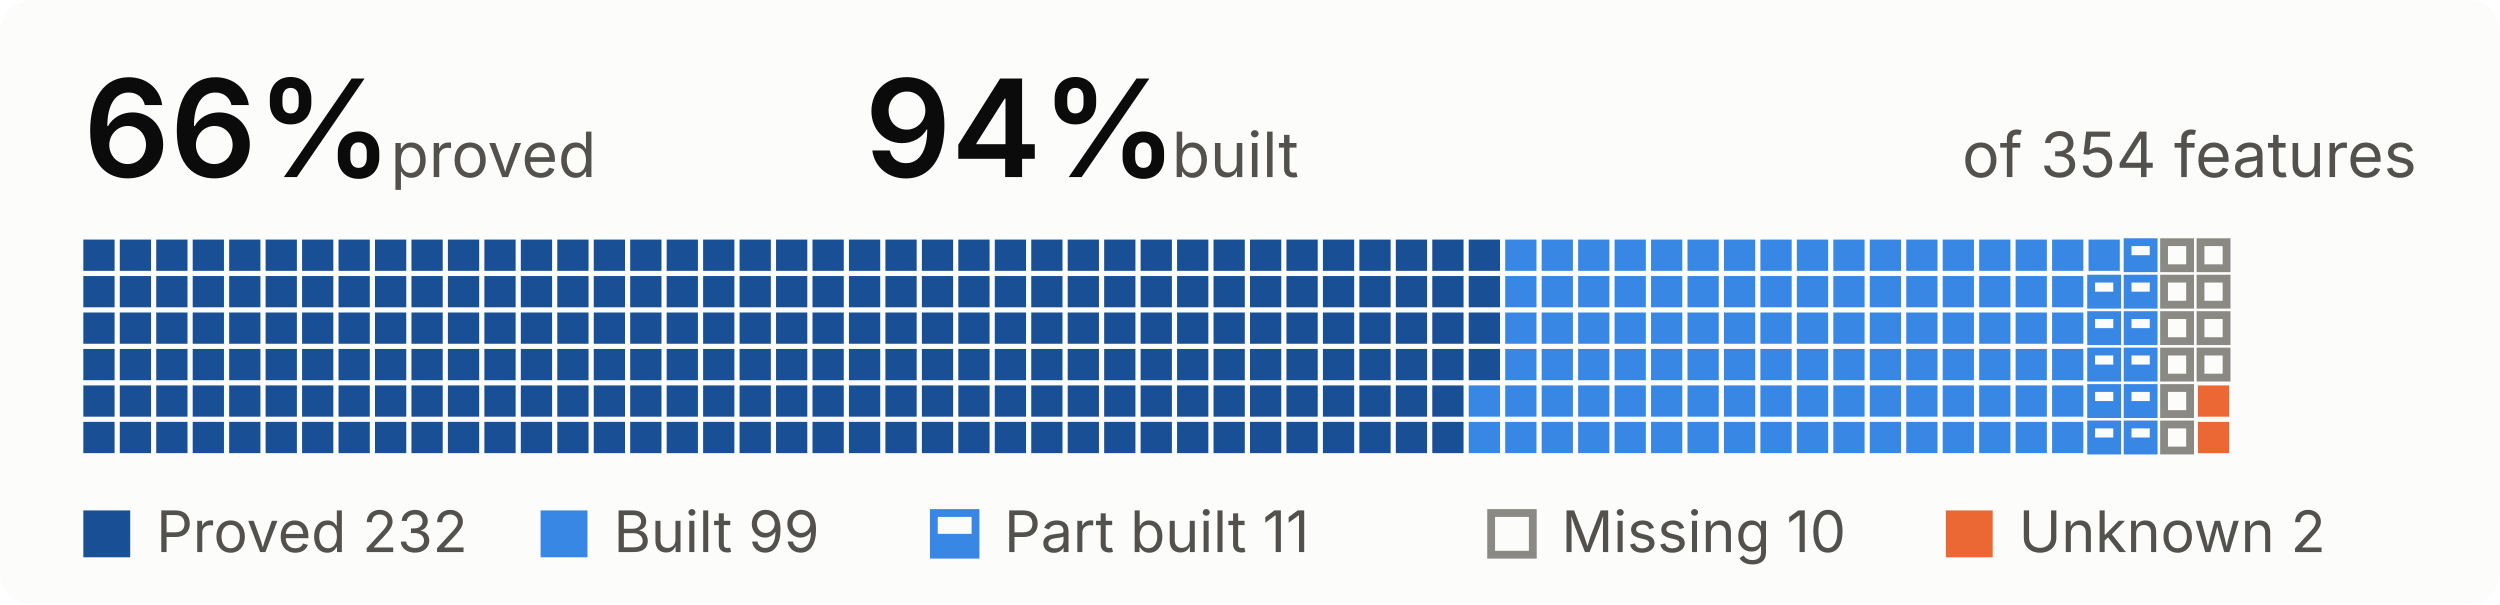
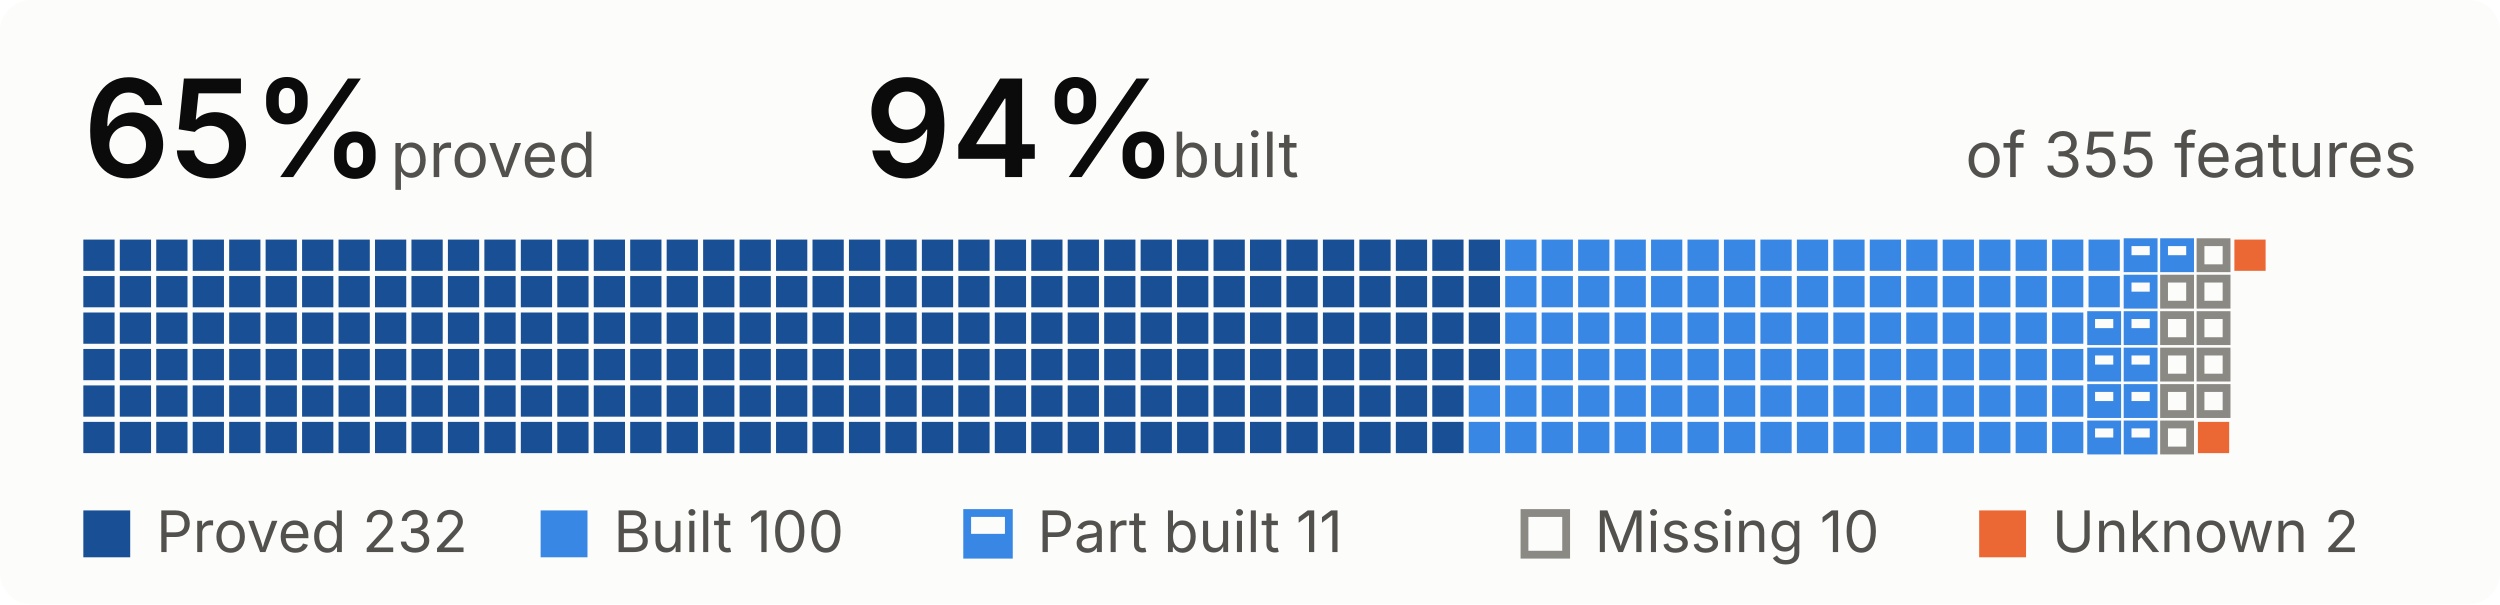
- <svg xmlns="http://www.w3.org/2000/svg" width="480" height="116" viewBox="0 0 480 116" role="img" aria-label="66 percent proved, 94 percent built, of 354 features">
+ <svg xmlns="http://www.w3.org/2000/svg" width="480" height="116" viewBox="0 0 480 116" role="img" aria-label="65 percent proved, 94 percent built, of 355 features">
  <style>
.bg{fill:#fcfcfb}.t{fill:#0b0b0b}.s{fill:#52514e}.rule{fill:#e1e0d9}
.proved{fill:#184f95}.built{fill:#3987e5}.unknown{fill:#eb6834}
.part-o{fill:none;stroke:#3987e5;stroke-width:1.5}.part-f{fill:#3987e5}
.missing{fill:none;stroke:#8a8984;stroke-width:1.5}
.pass{fill:#184f95}.fail{fill:#eb6834}.none{fill:none;stroke:#8a8984;stroke-width:1.5}
@media (prefers-color-scheme:dark){
.bg{fill:#1a1a19}.t{fill:#f0efec}.s{fill:#c3c2b7}.rule{fill:#383835}
.proved{fill:#86b6ef}.built{fill:#3987e5}.unknown{fill:#d95926}
.part-o{stroke:#3987e5}.part-f{fill:#3987e5}
.missing{stroke:#8d8c85}
.pass{fill:#86b6ef}.fail{fill:#d95926}.none{stroke:#8d8c85}
}
text{font-family:system-ui,-apple-system,"Segoe UI",sans-serif;font-size:12px}
.big{font-size:26px;font-weight:600}.b{font-weight:600}.xs{font-size:11px}
</style>
  <rect width="480" height="116" rx="6" class="bg" />
-   <text x="16.0" y="34.0" class="t big">66%</text>
+   <text x="16.0" y="34.0" class="t big">65%</text>
  <text x="75.0" y="34.0" class="s">proved</text>
  <text x="166.0" y="34.0" class="t big">94%</text>
  <text x="225.0" y="34.0" class="s">built</text>
-   <text x="464.0" y="34.0" class="s" text-anchor="end">of 354 features</text>
+   <text x="464.0" y="34.0" class="s" text-anchor="end">of 355 features</text>
  <rect x="16.0" y="46.0" width="6" height="6" class="proved" />
  <rect x="16.0" y="53.0" width="6" height="6" class="proved" />
  <rect x="16.0" y="60.0" width="6" height="6" class="proved" />
  <rect x="16.0" y="67.0" width="6" height="6" class="proved" />
  <rect x="16.0" y="74.0" width="6" height="6" class="proved" />
  <rect x="16.0" y="81.0" width="6" height="6" class="proved" />
  <rect x="23.0" y="46.0" width="6" height="6" class="proved" />
  <rect x="23.0" y="53.0" width="6" height="6" class="proved" />
  <rect x="23.0" y="60.0" width="6" height="6" class="proved" />
  <rect x="23.0" y="67.0" width="6" height="6" class="proved" />
  <rect x="23.0" y="74.0" width="6" height="6" class="proved" />
  <rect x="23.0" y="81.0" width="6" height="6" class="proved" />
  <rect x="30.0" y="46.0" width="6" height="6" class="proved" />
  <rect x="30.0" y="53.0" width="6" height="6" class="proved" />
  <rect x="30.0" y="60.0" width="6" height="6" class="proved" />
  <rect x="30.0" y="67.0" width="6" height="6" class="proved" />
  <rect x="30.0" y="74.0" width="6" height="6" class="proved" />
  <rect x="30.0" y="81.0" width="6" height="6" class="proved" />
  <rect x="37.0" y="46.0" width="6" height="6" class="proved" />
  <rect x="37.0" y="53.0" width="6" height="6" class="proved" />
  <rect x="37.0" y="60.0" width="6" height="6" class="proved" />
  <rect x="37.0" y="67.0" width="6" height="6" class="proved" />
  <rect x="37.0" y="74.0" width="6" height="6" class="proved" />
  <rect x="37.0" y="81.0" width="6" height="6" class="proved" />
  <rect x="44.0" y="46.0" width="6" height="6" class="proved" />
  <rect x="44.0" y="53.0" width="6" height="6" class="proved" />
  <rect x="44.0" y="60.0" width="6" height="6" class="proved" />
  <rect x="44.0" y="67.0" width="6" height="6" class="proved" />
  <rect x="44.0" y="74.0" width="6" height="6" class="proved" />
  <rect x="44.0" y="81.0" width="6" height="6" class="proved" />
  <rect x="51.0" y="46.0" width="6" height="6" class="proved" />
  <rect x="51.0" y="53.0" width="6" height="6" class="proved" />
  <rect x="51.0" y="60.0" width="6" height="6" class="proved" />
  <rect x="51.0" y="67.0" width="6" height="6" class="proved" />
  <rect x="51.0" y="74.0" width="6" height="6" class="proved" />
  <rect x="51.0" y="81.0" width="6" height="6" class="proved" />
  <rect x="58.0" y="46.0" width="6" height="6" class="proved" />
  <rect x="58.0" y="53.0" width="6" height="6" class="proved" />
  <rect x="58.0" y="60.0" width="6" height="6" class="proved" />
  <rect x="58.0" y="67.0" width="6" height="6" class="proved" />
  <rect x="58.0" y="74.0" width="6" height="6" class="proved" />
  <rect x="58.0" y="81.0" width="6" height="6" class="proved" />
  <rect x="65.0" y="46.0" width="6" height="6" class="proved" />
  <rect x="65.0" y="53.0" width="6" height="6" class="proved" />
  <rect x="65.0" y="60.0" width="6" height="6" class="proved" />
  <rect x="65.0" y="67.0" width="6" height="6" class="proved" />
  <rect x="65.0" y="74.0" width="6" height="6" class="proved" />
  <rect x="65.0" y="81.0" width="6" height="6" class="proved" />
  <rect x="72.0" y="46.0" width="6" height="6" class="proved" />
  <rect x="72.0" y="53.0" width="6" height="6" class="proved" />
  <rect x="72.0" y="60.0" width="6" height="6" class="proved" />
  <rect x="72.0" y="67.0" width="6" height="6" class="proved" />
  <rect x="72.0" y="74.0" width="6" height="6" class="proved" />
  <rect x="72.0" y="81.0" width="6" height="6" class="proved" />
  <rect x="79.0" y="46.0" width="6" height="6" class="proved" />
  <rect x="79.0" y="53.0" width="6" height="6" class="proved" />
  <rect x="79.0" y="60.0" width="6" height="6" class="proved" />
  <rect x="79.0" y="67.0" width="6" height="6" class="proved" />
  <rect x="79.0" y="74.0" width="6" height="6" class="proved" />
  <rect x="79.0" y="81.0" width="6" height="6" class="proved" />
  <rect x="86.0" y="46.0" width="6" height="6" class="proved" />
  <rect x="86.0" y="53.0" width="6" height="6" class="proved" />
  <rect x="86.0" y="60.0" width="6" height="6" class="proved" />
  <rect x="86.0" y="67.0" width="6" height="6" class="proved" />
  <rect x="86.0" y="74.0" width="6" height="6" class="proved" />
  <rect x="86.0" y="81.0" width="6" height="6" class="proved" />
  <rect x="93.0" y="46.0" width="6" height="6" class="proved" />
  <rect x="93.0" y="53.0" width="6" height="6" class="proved" />
  <rect x="93.0" y="60.0" width="6" height="6" class="proved" />
  <rect x="93.0" y="67.0" width="6" height="6" class="proved" />
  <rect x="93.0" y="74.0" width="6" height="6" class="proved" />
  <rect x="93.0" y="81.0" width="6" height="6" class="proved" />
  <rect x="100.0" y="46.0" width="6" height="6" class="proved" />
  <rect x="100.0" y="53.0" width="6" height="6" class="proved" />
  <rect x="100.0" y="60.0" width="6" height="6" class="proved" />
  <rect x="100.0" y="67.0" width="6" height="6" class="proved" />
  <rect x="100.0" y="74.0" width="6" height="6" class="proved" />
  <rect x="100.0" y="81.0" width="6" height="6" class="proved" />
  <rect x="107.0" y="46.0" width="6" height="6" class="proved" />
  <rect x="107.0" y="53.0" width="6" height="6" class="proved" />
  <rect x="107.0" y="60.0" width="6" height="6" class="proved" />
  <rect x="107.0" y="67.0" width="6" height="6" class="proved" />
  <rect x="107.0" y="74.0" width="6" height="6" class="proved" />
  <rect x="107.0" y="81.0" width="6" height="6" class="proved" />
  <rect x="114.0" y="46.0" width="6" height="6" class="proved" />
  <rect x="114.0" y="53.0" width="6" height="6" class="proved" />
  <rect x="114.0" y="60.0" width="6" height="6" class="proved" />
  <rect x="114.0" y="67.0" width="6" height="6" class="proved" />
  <rect x="114.0" y="74.0" width="6" height="6" class="proved" />
  <rect x="114.0" y="81.0" width="6" height="6" class="proved" />
  <rect x="121.0" y="46.0" width="6" height="6" class="proved" />
  <rect x="121.0" y="53.0" width="6" height="6" class="proved" />
  <rect x="121.0" y="60.0" width="6" height="6" class="proved" />
  <rect x="121.0" y="67.0" width="6" height="6" class="proved" />
  <rect x="121.0" y="74.0" width="6" height="6" class="proved" />
  <rect x="121.0" y="81.0" width="6" height="6" class="proved" />
  <rect x="128.0" y="46.0" width="6" height="6" class="proved" />
  <rect x="128.0" y="53.0" width="6" height="6" class="proved" />
  <rect x="128.0" y="60.0" width="6" height="6" class="proved" />
  <rect x="128.0" y="67.0" width="6" height="6" class="proved" />
  <rect x="128.0" y="74.0" width="6" height="6" class="proved" />
  <rect x="128.0" y="81.0" width="6" height="6" class="proved" />
  <rect x="135.0" y="46.0" width="6" height="6" class="proved" />
  <rect x="135.0" y="53.0" width="6" height="6" class="proved" />
  <rect x="135.0" y="60.0" width="6" height="6" class="proved" />
  <rect x="135.0" y="67.0" width="6" height="6" class="proved" />
  <rect x="135.0" y="74.0" width="6" height="6" class="proved" />
  <rect x="135.0" y="81.0" width="6" height="6" class="proved" />
  <rect x="142.0" y="46.0" width="6" height="6" class="proved" />
  <rect x="142.0" y="53.0" width="6" height="6" class="proved" />
  <rect x="142.0" y="60.0" width="6" height="6" class="proved" />
  <rect x="142.0" y="67.0" width="6" height="6" class="proved" />
  <rect x="142.0" y="74.0" width="6" height="6" class="proved" />
  <rect x="142.0" y="81.0" width="6" height="6" class="proved" />
  <rect x="149.0" y="46.0" width="6" height="6" class="proved" />
  <rect x="149.0" y="53.0" width="6" height="6" class="proved" />
  <rect x="149.0" y="60.0" width="6" height="6" class="proved" />
  <rect x="149.0" y="67.0" width="6" height="6" class="proved" />
  <rect x="149.0" y="74.0" width="6" height="6" class="proved" />
  <rect x="149.0" y="81.0" width="6" height="6" class="proved" />
  <rect x="156.0" y="46.0" width="6" height="6" class="proved" />
  <rect x="156.0" y="53.0" width="6" height="6" class="proved" />
  <rect x="156.0" y="60.0" width="6" height="6" class="proved" />
  <rect x="156.0" y="67.0" width="6" height="6" class="proved" />
  <rect x="156.0" y="74.0" width="6" height="6" class="proved" />
  <rect x="156.0" y="81.0" width="6" height="6" class="proved" />
  <rect x="163.0" y="46.0" width="6" height="6" class="proved" />
  <rect x="163.0" y="53.0" width="6" height="6" class="proved" />
  <rect x="163.0" y="60.0" width="6" height="6" class="proved" />
  <rect x="163.0" y="67.0" width="6" height="6" class="proved" />
  <rect x="163.0" y="74.0" width="6" height="6" class="proved" />
  <rect x="163.0" y="81.0" width="6" height="6" class="proved" />
  <rect x="170.0" y="46.0" width="6" height="6" class="proved" />
  <rect x="170.0" y="53.0" width="6" height="6" class="proved" />
  <rect x="170.0" y="60.0" width="6" height="6" class="proved" />
  <rect x="170.0" y="67.0" width="6" height="6" class="proved" />
  <rect x="170.0" y="74.0" width="6" height="6" class="proved" />
  <rect x="170.0" y="81.0" width="6" height="6" class="proved" />
  <rect x="177.0" y="46.0" width="6" height="6" class="proved" />
  <rect x="177.0" y="53.0" width="6" height="6" class="proved" />
  <rect x="177.0" y="60.0" width="6" height="6" class="proved" />
  <rect x="177.0" y="67.0" width="6" height="6" class="proved" />
  <rect x="177.0" y="74.0" width="6" height="6" class="proved" />
  <rect x="177.0" y="81.0" width="6" height="6" class="proved" />
  <rect x="184.0" y="46.0" width="6" height="6" class="proved" />
  <rect x="184.0" y="53.0" width="6" height="6" class="proved" />
  <rect x="184.0" y="60.0" width="6" height="6" class="proved" />
  <rect x="184.0" y="67.0" width="6" height="6" class="proved" />
  <rect x="184.0" y="74.0" width="6" height="6" class="proved" />
  <rect x="184.0" y="81.0" width="6" height="6" class="proved" />
  <rect x="191.0" y="46.0" width="6" height="6" class="proved" />
  <rect x="191.0" y="53.0" width="6" height="6" class="proved" />
  <rect x="191.0" y="60.0" width="6" height="6" class="proved" />
  <rect x="191.0" y="67.0" width="6" height="6" class="proved" />
  <rect x="191.0" y="74.0" width="6" height="6" class="proved" />
  <rect x="191.0" y="81.0" width="6" height="6" class="proved" />
  <rect x="198.0" y="46.0" width="6" height="6" class="proved" />
  <rect x="198.0" y="53.0" width="6" height="6" class="proved" />
  <rect x="198.0" y="60.0" width="6" height="6" class="proved" />
  <rect x="198.0" y="67.0" width="6" height="6" class="proved" />
  <rect x="198.0" y="74.0" width="6" height="6" class="proved" />
  <rect x="198.0" y="81.0" width="6" height="6" class="proved" />
  <rect x="205.0" y="46.0" width="6" height="6" class="proved" />
  <rect x="205.0" y="53.0" width="6" height="6" class="proved" />
  <rect x="205.0" y="60.0" width="6" height="6" class="proved" />
  <rect x="205.0" y="67.0" width="6" height="6" class="proved" />
  <rect x="205.0" y="74.0" width="6" height="6" class="proved" />
  <rect x="205.0" y="81.0" width="6" height="6" class="proved" />
  <rect x="212.0" y="46.0" width="6" height="6" class="proved" />
  <rect x="212.0" y="53.0" width="6" height="6" class="proved" />
  <rect x="212.0" y="60.0" width="6" height="6" class="proved" />
  <rect x="212.0" y="67.0" width="6" height="6" class="proved" />
  <rect x="212.0" y="74.0" width="6" height="6" class="proved" />
  <rect x="212.0" y="81.0" width="6" height="6" class="proved" />
  <rect x="219.0" y="46.0" width="6" height="6" class="proved" />
  <rect x="219.0" y="53.0" width="6" height="6" class="proved" />
  <rect x="219.0" y="60.0" width="6" height="6" class="proved" />
  <rect x="219.0" y="67.0" width="6" height="6" class="proved" />
  <rect x="219.0" y="74.0" width="6" height="6" class="proved" />
  <rect x="219.0" y="81.0" width="6" height="6" class="proved" />
  <rect x="226.0" y="46.0" width="6" height="6" class="proved" />
  <rect x="226.0" y="53.0" width="6" height="6" class="proved" />
  <rect x="226.0" y="60.0" width="6" height="6" class="proved" />
  <rect x="226.0" y="67.0" width="6" height="6" class="proved" />
  <rect x="226.0" y="74.0" width="6" height="6" class="proved" />
  <rect x="226.0" y="81.0" width="6" height="6" class="proved" />
  <rect x="233.0" y="46.0" width="6" height="6" class="proved" />
  <rect x="233.0" y="53.0" width="6" height="6" class="proved" />
  <rect x="233.0" y="60.0" width="6" height="6" class="proved" />
  <rect x="233.0" y="67.0" width="6" height="6" class="proved" />
  <rect x="233.0" y="74.0" width="6" height="6" class="proved" />
  <rect x="233.0" y="81.0" width="6" height="6" class="proved" />
  <rect x="240.0" y="46.0" width="6" height="6" class="proved" />
  <rect x="240.0" y="53.0" width="6" height="6" class="proved" />
  <rect x="240.0" y="60.0" width="6" height="6" class="proved" />
  <rect x="240.0" y="67.0" width="6" height="6" class="proved" />
  <rect x="240.0" y="74.0" width="6" height="6" class="proved" />
  <rect x="240.0" y="81.0" width="6" height="6" class="proved" />
  <rect x="247.0" y="46.0" width="6" height="6" class="proved" />
  <rect x="247.0" y="53.0" width="6" height="6" class="proved" />
  <rect x="247.0" y="60.0" width="6" height="6" class="proved" />
  <rect x="247.0" y="67.0" width="6" height="6" class="proved" />
  <rect x="247.0" y="74.0" width="6" height="6" class="proved" />
  <rect x="247.0" y="81.0" width="6" height="6" class="proved" />
  <rect x="254.0" y="46.0" width="6" height="6" class="proved" />
  <rect x="254.0" y="53.0" width="6" height="6" class="proved" />
  <rect x="254.0" y="60.0" width="6" height="6" class="proved" />
  <rect x="254.0" y="67.0" width="6" height="6" class="proved" />
  <rect x="254.0" y="74.0" width="6" height="6" class="proved" />
  <rect x="254.0" y="81.0" width="6" height="6" class="proved" />
  <rect x="261.0" y="46.0" width="6" height="6" class="proved" />
  <rect x="261.0" y="53.0" width="6" height="6" class="proved" />
  <rect x="261.0" y="60.0" width="6" height="6" class="proved" />
  <rect x="261.0" y="67.0" width="6" height="6" class="proved" />
  <rect x="261.0" y="74.0" width="6" height="6" class="proved" />
  <rect x="261.0" y="81.0" width="6" height="6" class="proved" />
  <rect x="268.0" y="46.0" width="6" height="6" class="proved" />
  <rect x="268.0" y="53.0" width="6" height="6" class="proved" />
  <rect x="268.0" y="60.0" width="6" height="6" class="proved" />
  <rect x="268.0" y="67.0" width="6" height="6" class="proved" />
  <rect x="268.0" y="74.0" width="6" height="6" class="proved" />
  <rect x="268.0" y="81.0" width="6" height="6" class="proved" />
  <rect x="275.0" y="46.0" width="6" height="6" class="proved" />
  <rect x="275.0" y="53.0" width="6" height="6" class="proved" />
  <rect x="275.0" y="60.0" width="6" height="6" class="proved" />
  <rect x="275.0" y="67.0" width="6" height="6" class="proved" />
  <rect x="275.0" y="74.0" width="6" height="6" class="proved" />
  <rect x="275.0" y="81.0" width="6" height="6" class="proved" />
  <rect x="282.0" y="46.0" width="6" height="6" class="proved" />
  <rect x="282.0" y="53.0" width="6" height="6" class="proved" />
  <rect x="282.0" y="60.0" width="6" height="6" class="proved" />
  <rect x="282.0" y="67.0" width="6" height="6" class="proved" />
  <rect x="282.0" y="74.0" width="6" height="6" class="built" />
  <rect x="282.0" y="81.0" width="6" height="6" class="built" />
  <rect x="289.0" y="46.0" width="6" height="6" class="built" />
  <rect x="289.0" y="53.0" width="6" height="6" class="built" />
  <rect x="289.0" y="60.0" width="6" height="6" class="built" />
  <rect x="289.0" y="67.0" width="6" height="6" class="built" />
  <rect x="289.0" y="74.0" width="6" height="6" class="built" />
  <rect x="289.0" y="81.0" width="6" height="6" class="built" />
  <rect x="296.0" y="46.0" width="6" height="6" class="built" />
  <rect x="296.0" y="53.0" width="6" height="6" class="built" />
  <rect x="296.0" y="60.0" width="6" height="6" class="built" />
  <rect x="296.0" y="67.0" width="6" height="6" class="built" />
  <rect x="296.0" y="74.0" width="6" height="6" class="built" />
  <rect x="296.0" y="81.0" width="6" height="6" class="built" />
  <rect x="303.0" y="46.0" width="6" height="6" class="built" />
  <rect x="303.0" y="53.0" width="6" height="6" class="built" />
  <rect x="303.0" y="60.0" width="6" height="6" class="built" />
  <rect x="303.0" y="67.0" width="6" height="6" class="built" />
  <rect x="303.0" y="74.0" width="6" height="6" class="built" />
  <rect x="303.0" y="81.0" width="6" height="6" class="built" />
  <rect x="310.0" y="46.0" width="6" height="6" class="built" />
  <rect x="310.0" y="53.0" width="6" height="6" class="built" />
  <rect x="310.0" y="60.0" width="6" height="6" class="built" />
  <rect x="310.0" y="67.0" width="6" height="6" class="built" />
  <rect x="310.0" y="74.0" width="6" height="6" class="built" />
  <rect x="310.0" y="81.0" width="6" height="6" class="built" />
  <rect x="317.0" y="46.0" width="6" height="6" class="built" />
  <rect x="317.0" y="53.0" width="6" height="6" class="built" />
  <rect x="317.0" y="60.0" width="6" height="6" class="built" />
  <rect x="317.0" y="67.0" width="6" height="6" class="built" />
  <rect x="317.0" y="74.0" width="6" height="6" class="built" />
  <rect x="317.0" y="81.0" width="6" height="6" class="built" />
  <rect x="324.0" y="46.0" width="6" height="6" class="built" />
  <rect x="324.0" y="53.0" width="6" height="6" class="built" />
  <rect x="324.0" y="60.0" width="6" height="6" class="built" />
  <rect x="324.0" y="67.0" width="6" height="6" class="built" />
  <rect x="324.0" y="74.0" width="6" height="6" class="built" />
  <rect x="324.0" y="81.0" width="6" height="6" class="built" />
  <rect x="331.0" y="46.0" width="6" height="6" class="built" />
  <rect x="331.0" y="53.0" width="6" height="6" class="built" />
  <rect x="331.0" y="60.0" width="6" height="6" class="built" />
  <rect x="331.0" y="67.0" width="6" height="6" class="built" />
  <rect x="331.0" y="74.0" width="6" height="6" class="built" />
  <rect x="331.0" y="81.0" width="6" height="6" class="built" />
  <rect x="338.0" y="46.0" width="6" height="6" class="built" />
  <rect x="338.0" y="53.0" width="6" height="6" class="built" />
  <rect x="338.0" y="60.0" width="6" height="6" class="built" />
  <rect x="338.0" y="67.0" width="6" height="6" class="built" />
  <rect x="338.0" y="74.0" width="6" height="6" class="built" />
  <rect x="338.0" y="81.0" width="6" height="6" class="built" />
  <rect x="345.0" y="46.0" width="6" height="6" class="built" />
  <rect x="345.0" y="53.0" width="6" height="6" class="built" />
  <rect x="345.0" y="60.0" width="6" height="6" class="built" />
  <rect x="345.0" y="67.0" width="6" height="6" class="built" />
  <rect x="345.0" y="74.0" width="6" height="6" class="built" />
  <rect x="345.0" y="81.0" width="6" height="6" class="built" />
  <rect x="352.0" y="46.0" width="6" height="6" class="built" />
  <rect x="352.0" y="53.0" width="6" height="6" class="built" />
  <rect x="352.0" y="60.0" width="6" height="6" class="built" />
  <rect x="352.0" y="67.0" width="6" height="6" class="built" />
  <rect x="352.0" y="74.0" width="6" height="6" class="built" />
  <rect x="352.0" y="81.0" width="6" height="6" class="built" />
  <rect x="359.0" y="46.0" width="6" height="6" class="built" />
  <rect x="359.0" y="53.0" width="6" height="6" class="built" />
  <rect x="359.0" y="60.0" width="6" height="6" class="built" />
  <rect x="359.0" y="67.0" width="6" height="6" class="built" />
  <rect x="359.0" y="74.0" width="6" height="6" class="built" />
  <rect x="359.0" y="81.0" width="6" height="6" class="built" />
  <rect x="366.0" y="46.0" width="6" height="6" class="built" />
  <rect x="366.0" y="53.0" width="6" height="6" class="built" />
  <rect x="366.0" y="60.0" width="6" height="6" class="built" />
  <rect x="366.0" y="67.0" width="6" height="6" class="built" />
  <rect x="366.0" y="74.0" width="6" height="6" class="built" />
  <rect x="366.0" y="81.0" width="6" height="6" class="built" />
  <rect x="373.0" y="46.0" width="6" height="6" class="built" />
  <rect x="373.0" y="53.0" width="6" height="6" class="built" />
  <rect x="373.0" y="60.0" width="6" height="6" class="built" />
  <rect x="373.0" y="67.0" width="6" height="6" class="built" />
  <rect x="373.0" y="74.0" width="6" height="6" class="built" />
  <rect x="373.0" y="81.0" width="6" height="6" class="built" />
  <rect x="380.0" y="46.0" width="6" height="6" class="built" />
  <rect x="380.0" y="53.0" width="6" height="6" class="built" />
  <rect x="380.0" y="60.0" width="6" height="6" class="built" />
  <rect x="380.0" y="67.0" width="6" height="6" class="built" />
  <rect x="380.0" y="74.0" width="6" height="6" class="built" />
  <rect x="380.0" y="81.0" width="6" height="6" class="built" />
  <rect x="387.0" y="46.0" width="6" height="6" class="built" />
  <rect x="387.0" y="53.0" width="6" height="6" class="built" />
  <rect x="387.0" y="60.0" width="6" height="6" class="built" />
  <rect x="387.0" y="67.0" width="6" height="6" class="built" />
  <rect x="387.0" y="74.0" width="6" height="6" class="built" />
  <rect x="387.0" y="81.0" width="6" height="6" class="built" />
  <rect x="394.0" y="46.0" width="6" height="6" class="built" />
  <rect x="394.0" y="53.0" width="6" height="6" class="built" />
  <rect x="394.0" y="60.0" width="6" height="6" class="built" />
  <rect x="394.0" y="67.0" width="6" height="6" class="built" />
  <rect x="394.0" y="74.0" width="6" height="6" class="built" />
  <rect x="394.0" y="81.0" width="6" height="6" class="built" />
  <rect x="401.0" y="46.0" width="6" height="6" class="built" />
-   <rect x="401.5" y="53.5" width="5" height="5" fill="none" class="part-o" />
-   <rect x="401.0" y="56.0" width="6" height="3.0" class="part-f" />
+   <rect x="401.0" y="53.0" width="6" height="6" class="built" />
  <rect x="401.5" y="60.5" width="5" height="5" fill="none" class="part-o" />
  <rect x="401.0" y="63.0" width="6" height="3.0" class="part-f" />
  <rect x="401.5" y="67.5" width="5" height="5" fill="none" class="part-o" />
  <rect x="401.0" y="70.0" width="6" height="3.0" class="part-f" />
  <rect x="401.5" y="74.5" width="5" height="5" fill="none" class="part-o" />
  <rect x="401.0" y="77.0" width="6" height="3.0" class="part-f" />
  <rect x="401.5" y="81.5" width="5" height="5" fill="none" class="part-o" />
  <rect x="401.0" y="84.0" width="6" height="3.0" class="part-f" />
  <rect x="408.5" y="46.5" width="5" height="5" fill="none" class="part-o" />
  <rect x="408.0" y="49.0" width="6" height="3.0" class="part-f" />
  <rect x="408.5" y="53.5" width="5" height="5" fill="none" class="part-o" />
  <rect x="408.0" y="56.0" width="6" height="3.0" class="part-f" />
  <rect x="408.5" y="60.5" width="5" height="5" fill="none" class="part-o" />
  <rect x="408.0" y="63.0" width="6" height="3.0" class="part-f" />
  <rect x="408.5" y="67.5" width="5" height="5" fill="none" class="part-o" />
  <rect x="408.0" y="70.0" width="6" height="3.0" class="part-f" />
  <rect x="408.5" y="74.5" width="5" height="5" fill="none" class="part-o" />
  <rect x="408.0" y="77.0" width="6" height="3.0" class="part-f" />
  <rect x="408.5" y="81.5" width="5" height="5" fill="none" class="part-o" />
  <rect x="408.0" y="84.0" width="6" height="3.0" class="part-f" />
-   <rect x="415.5" y="46.5" width="5" height="5" fill="none" class="missing" />
+   <rect x="415.5" y="46.5" width="5" height="5" fill="none" class="part-o" />
+   <rect x="415.0" y="49.0" width="6" height="3.0" class="part-f" />
  <rect x="415.5" y="53.5" width="5" height="5" fill="none" class="missing" />
  <rect x="415.5" y="60.5" width="5" height="5" fill="none" class="missing" />
  <rect x="415.5" y="67.5" width="5" height="5" fill="none" class="missing" />
  <rect x="415.5" y="74.5" width="5" height="5" fill="none" class="missing" />
  <rect x="415.5" y="81.5" width="5" height="5" fill="none" class="missing" />
  <rect x="422.5" y="46.5" width="5" height="5" fill="none" class="missing" />
  <rect x="422.5" y="53.5" width="5" height="5" fill="none" class="missing" />
  <rect x="422.5" y="60.5" width="5" height="5" fill="none" class="missing" />
  <rect x="422.5" y="67.5" width="5" height="5" fill="none" class="missing" />
-   <rect x="422.0" y="74.0" width="6" height="6" class="unknown" />
+   <rect x="422.5" y="74.5" width="5" height="5" fill="none" class="missing" />
  <rect x="422.0" y="81.0" width="6" height="6" class="unknown" />
+   <rect x="429.0" y="46.0" width="6" height="6" class="unknown" />
  <rect x="16.0" y="98.0" width="9" height="9" class="proved" />
  <text x="30.0" y="106.0" class="s xs">Proved 232</text>
  <rect x="103.8" y="98.0" width="9" height="9" class="built" />
-   <text x="117.8" y="106.0" class="s xs">Built 99</text>
-   <rect x="179.3" y="98.5" width="8" height="8" fill="none" class="part-o" />
-   <rect x="178.8" y="102.5" width="9" height="4.5" class="part-f" />
-   <text x="192.8" y="106.0" class="s xs">Part built 11</text>
-   <rect x="286.3" y="98.5" width="8" height="8" fill="none" class="missing" />
-   <text x="299.8" y="106.0" class="s xs">Missing 10</text>
-   <rect x="373.6" y="98.0" width="9" height="9" class="unknown" />
-   <text x="387.6" y="106.0" class="s xs">Unknown 2</text>
+   <text x="117.8" y="106.0" class="s xs">Built 100</text>
+   <rect x="185.7" y="98.5" width="8" height="8" fill="none" class="part-o" />
+   <rect x="185.2" y="102.5" width="9" height="4.5" class="part-f" />
+   <text x="199.2" y="106.0" class="s xs">Part built 11</text>
+   <rect x="292.7" y="98.5" width="8" height="8" fill="none" class="missing" />
+   <text x="306.2" y="106.0" class="s xs">Missing 10</text>
+   <rect x="380.0" y="98.0" width="9" height="9" class="unknown" />
+   <text x="394.0" y="106.0" class="s xs">Unknown 2</text>
</svg>
